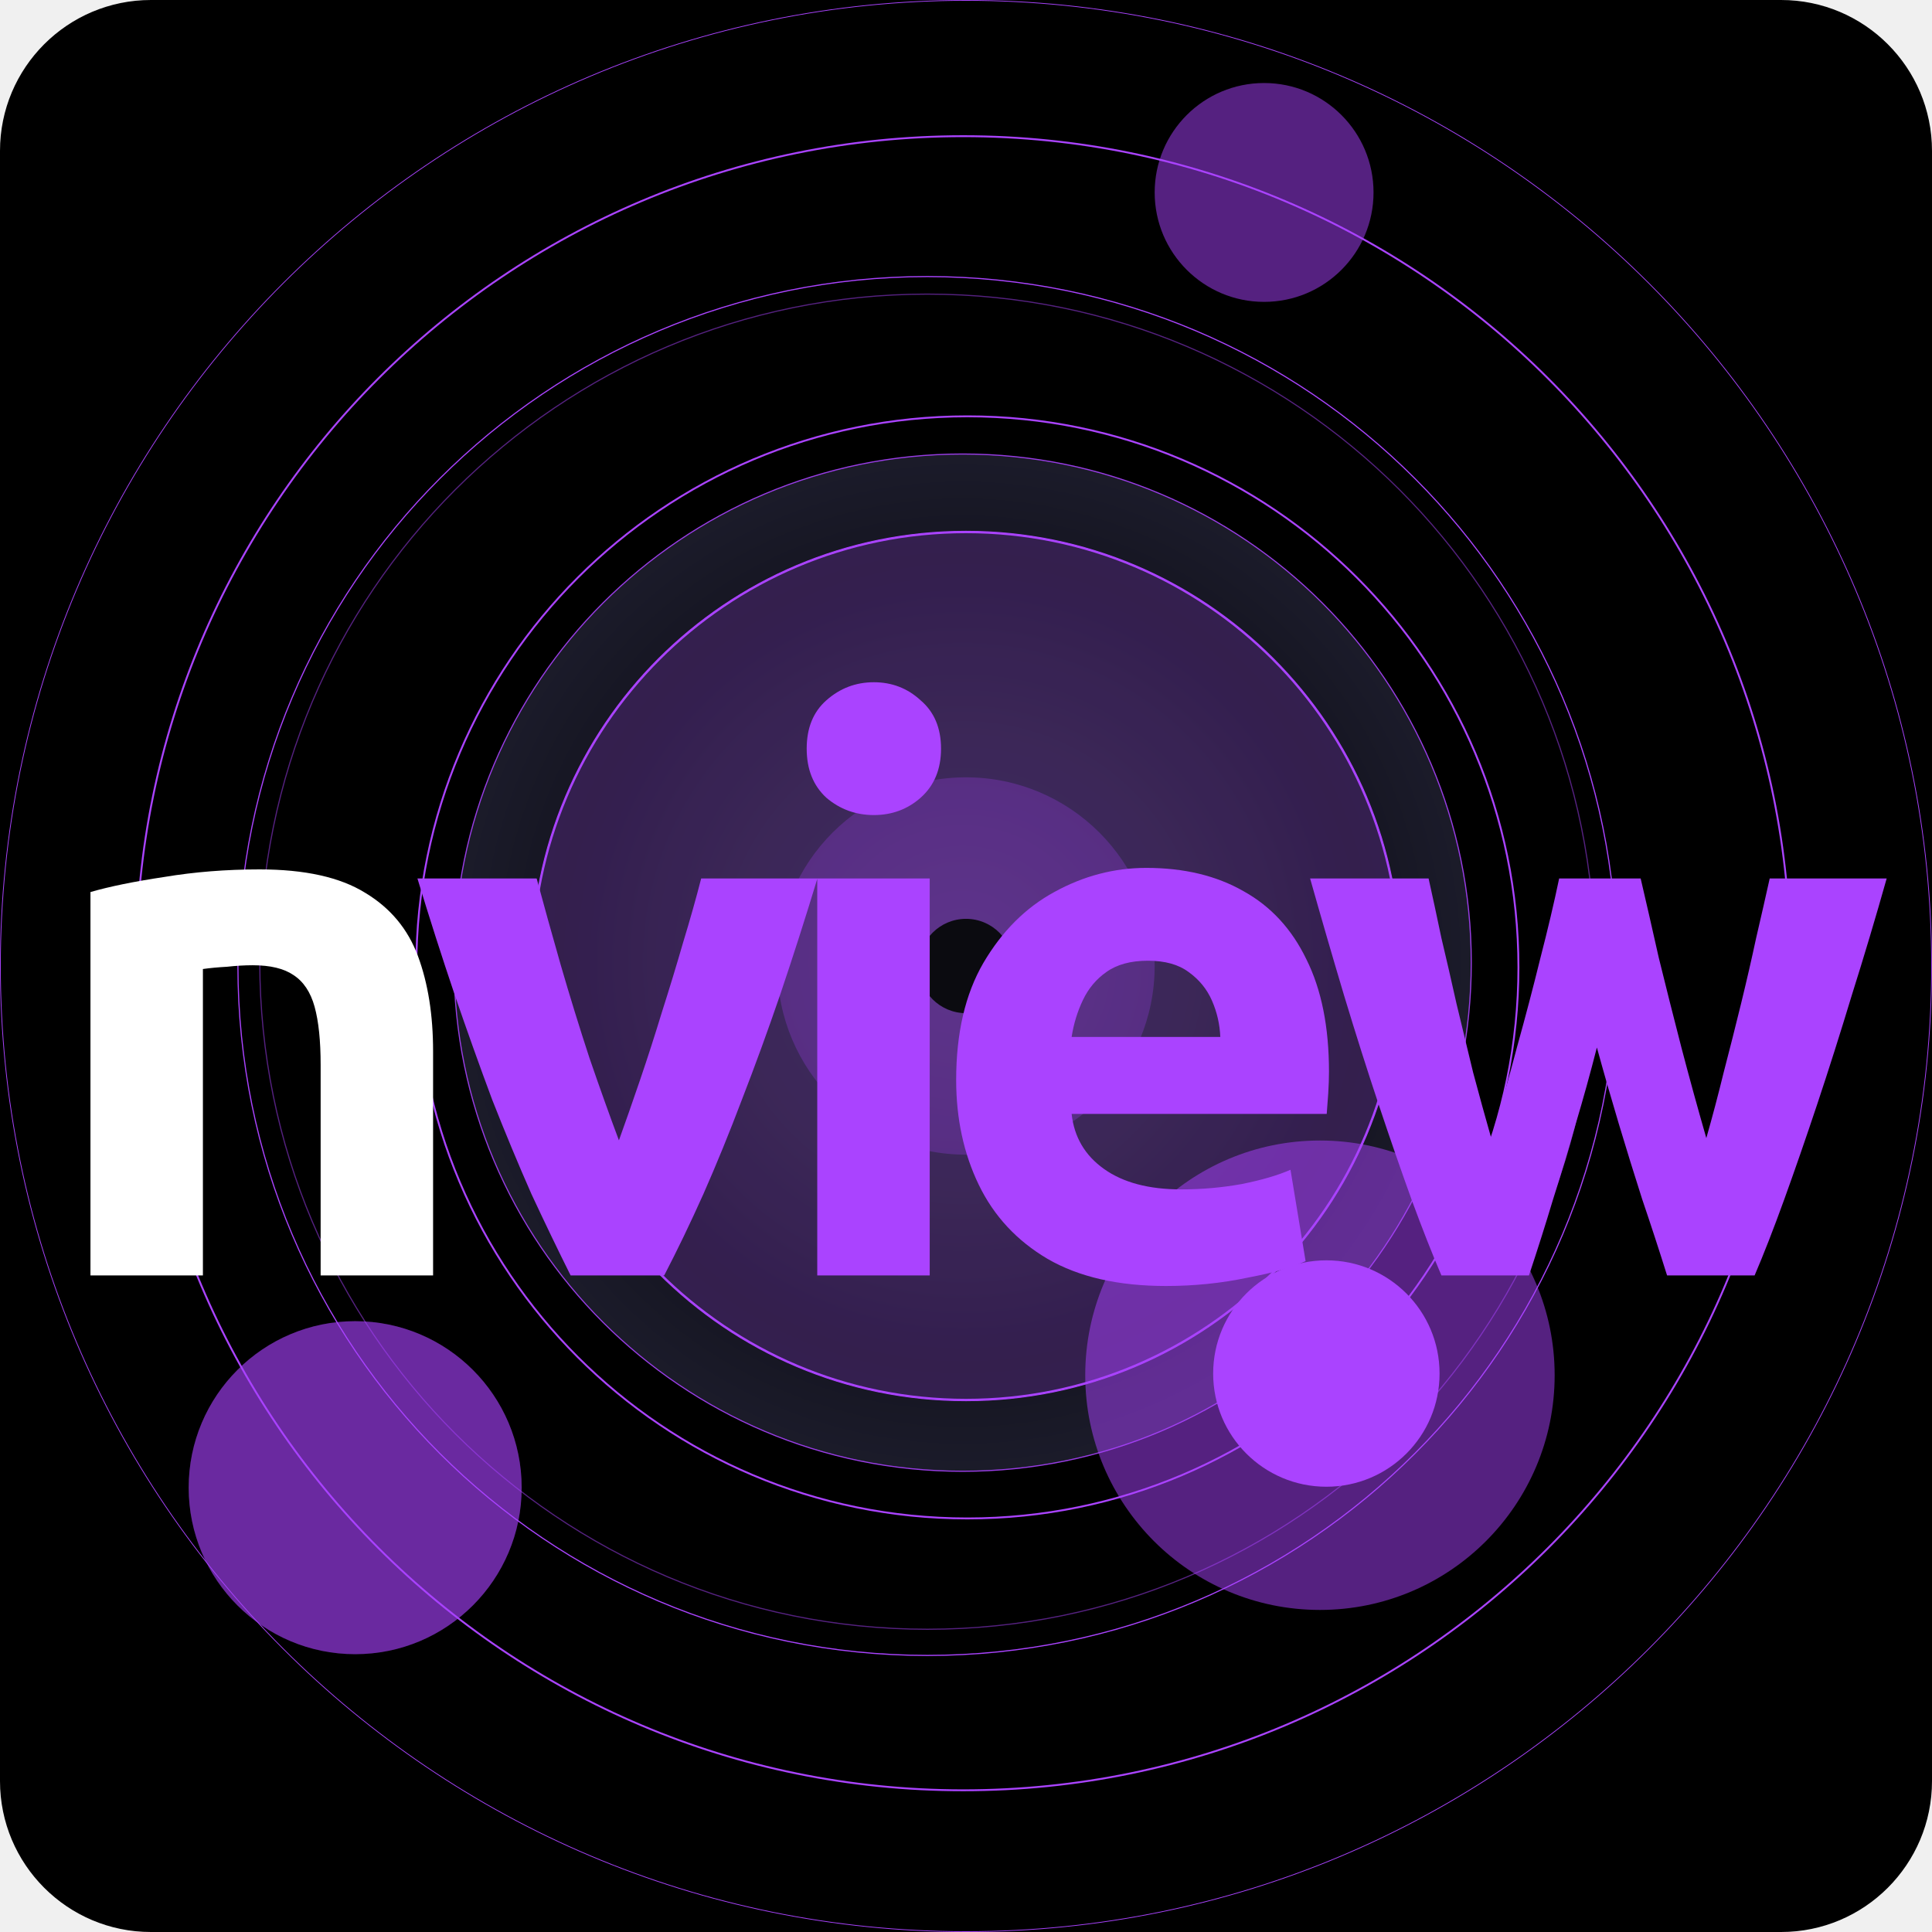
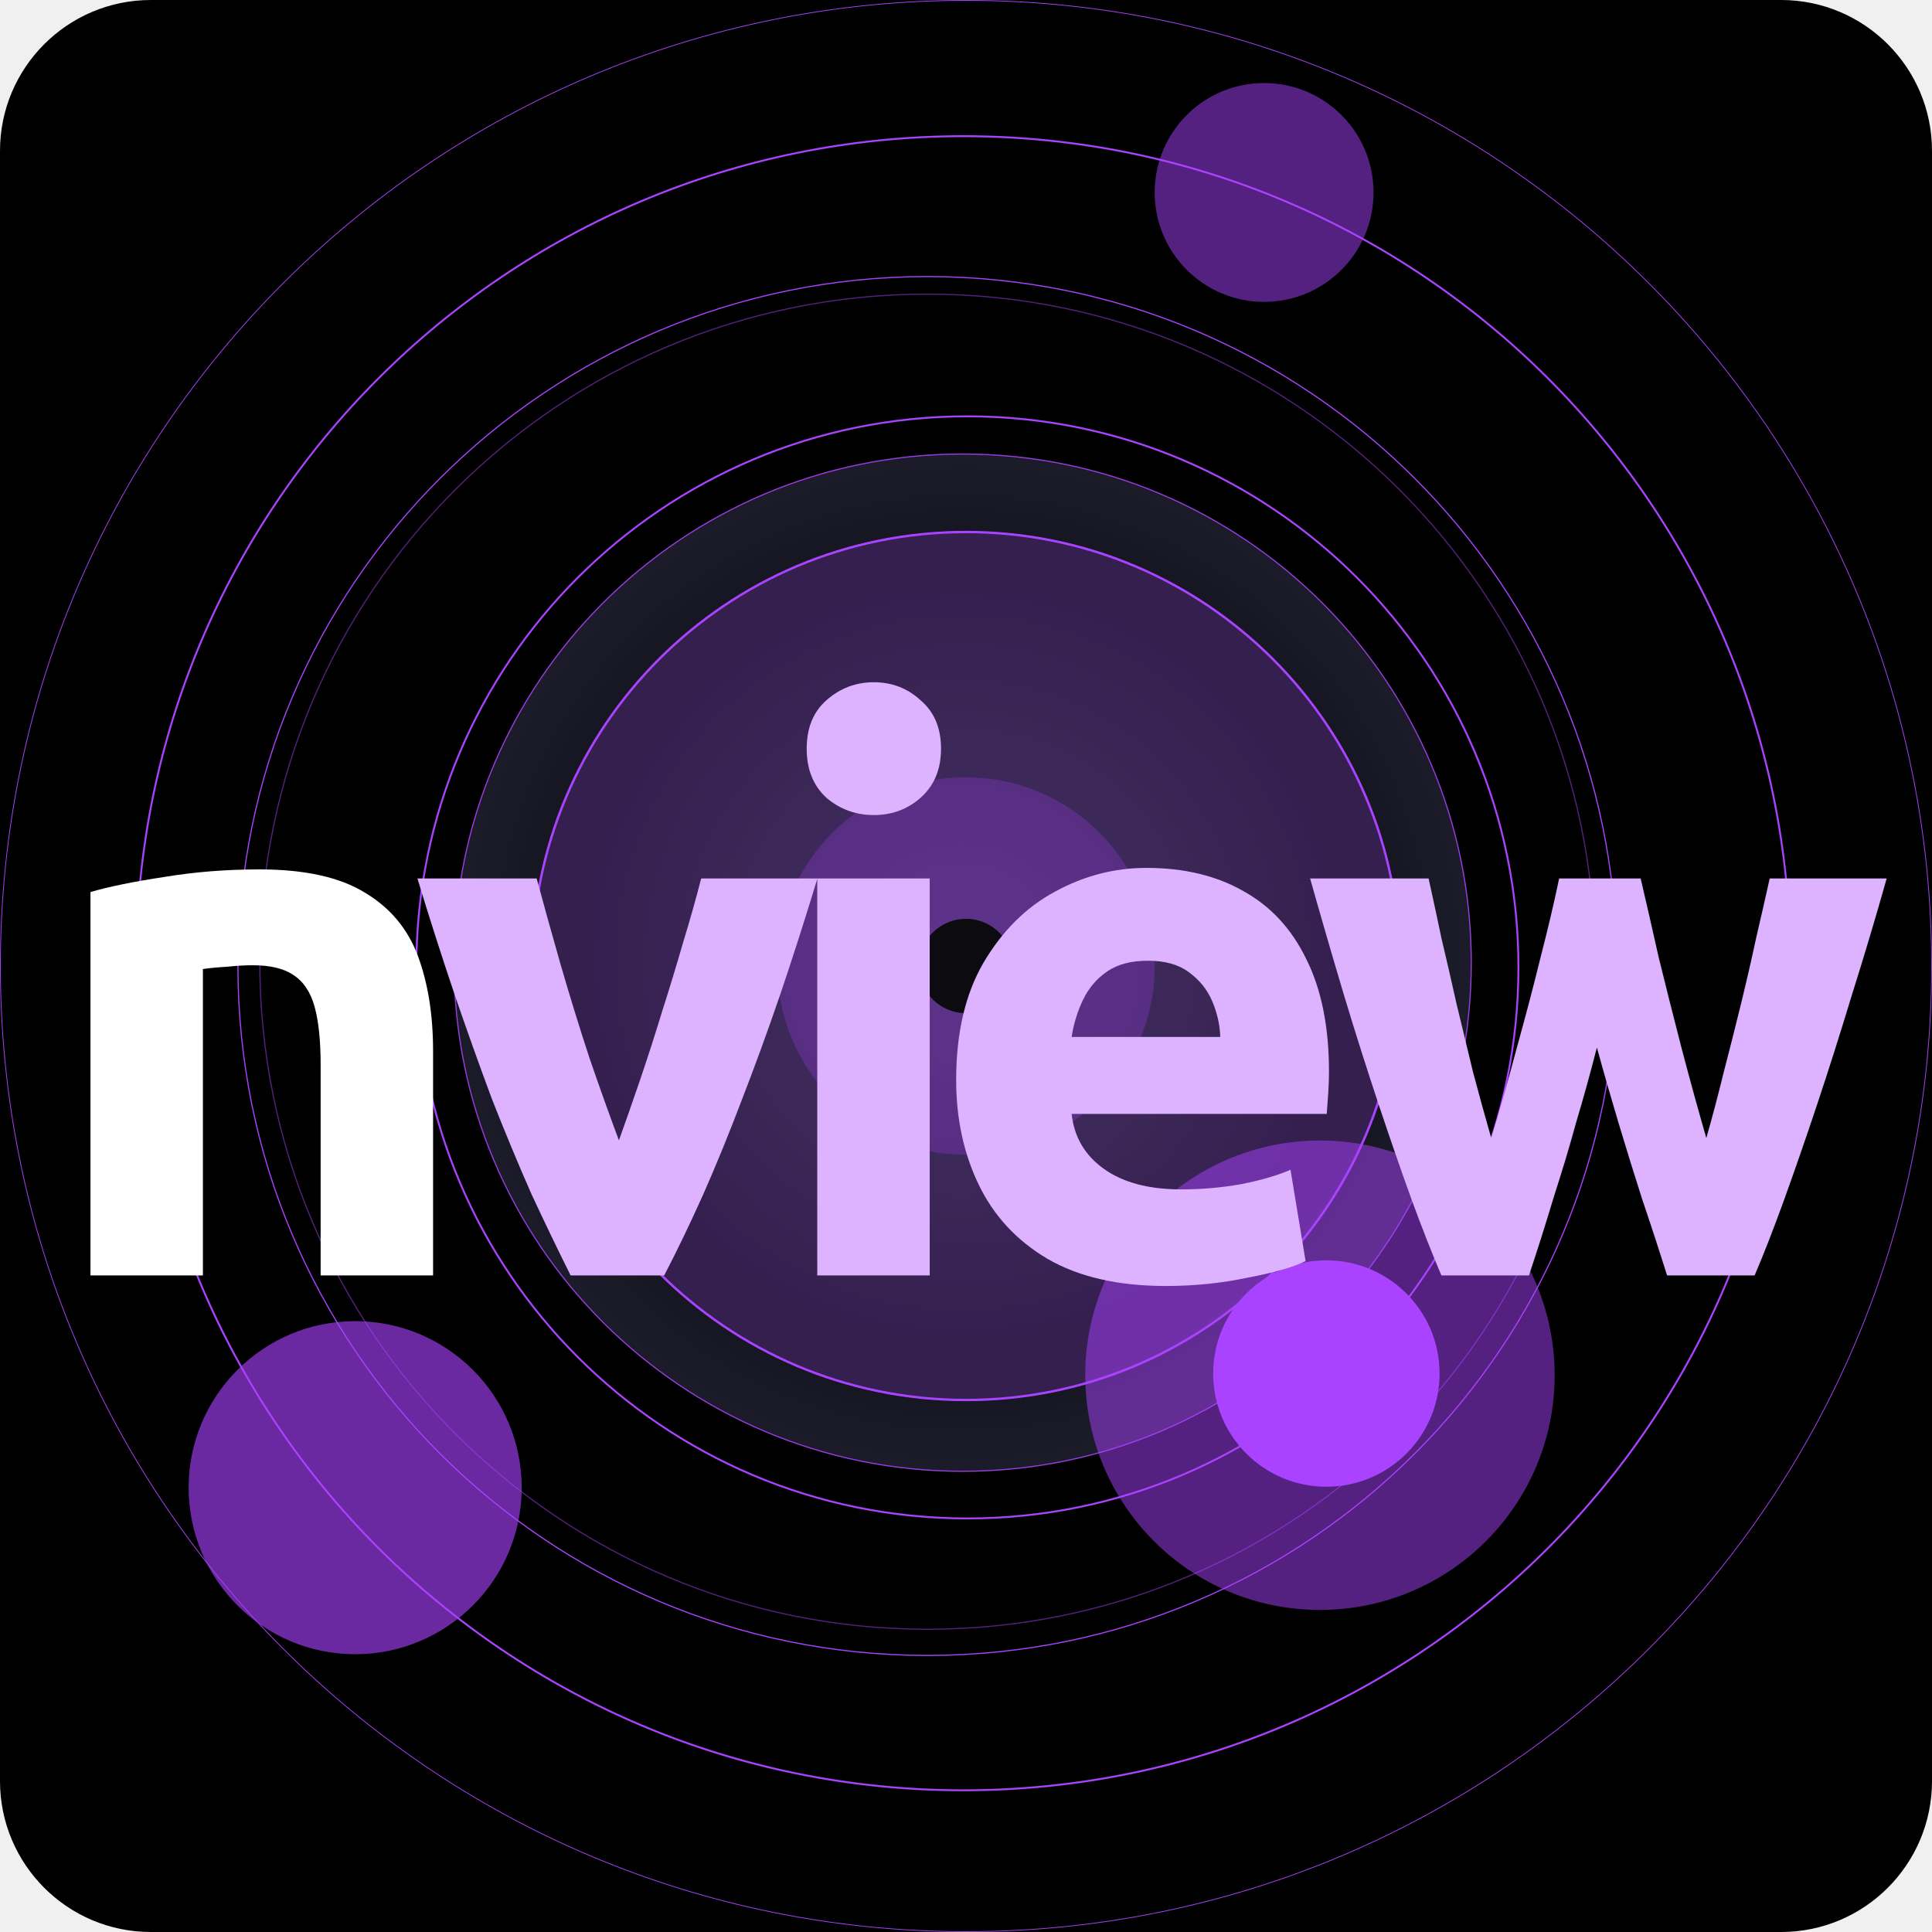
<svg xmlns="http://www.w3.org/2000/svg" width="1024" height="1024" viewBox="0 0 1024 1024" fill="none">
  <mask id="mask0_3327_78" style="mask-type:alpha" maskUnits="userSpaceOnUse" x="0" y="0" width="1024" height="1024">
    <rect width="1024" height="1024" fill="url(#paint0_linear_3327_78)" />
  </mask>
  <g mask="url(#mask0_3327_78)">
    <rect x="0.5" y="0.5" width="1023" height="1023" rx="79.5" fill="black" stroke="black" />
    <path d="M512 0.2C794.659 0.2 1023.8 229.341 1023.8 512C1023.8 794.659 794.659 1023.8 512 1023.8C229.341 1023.8 0.2 794.659 0.2 512C0.2 229.341 229.341 0.2 512 0.2Z" stroke="#AA43FF" stroke-width="0.4" />
    <path d="M510.537 72.18C752.635 72.18 948.894 268.44 948.894 510.537C948.894 752.635 752.635 948.894 510.537 948.894C268.44 948.894 72.18 752.635 72.18 510.537C72.18 268.44 268.44 72.18 510.537 72.18Z" fill="black" stroke="#AA43FF" />
    <path d="M491.52 146.585C693.332 146.585 856.934 310.187 856.935 512C856.935 713.812 693.332 877.415 491.52 877.415C289.707 877.414 126.105 713.812 126.105 512C126.106 310.187 289.707 146.586 491.52 146.585Z" fill="black" stroke="#AA43FF" stroke-width="0.6" />
    <path d="M491.52 863.543C686.934 863.543 845.348 705.129 845.348 509.714C845.348 314.3 686.934 155.886 491.52 155.886C296.106 155.886 137.691 314.3 137.691 509.714C137.691 705.129 296.106 863.543 491.52 863.543Z" stroke="#AA43FF" stroke-opacity="0.5" stroke-width="0.6" />
    <path d="M512.731 220.66C674.038 220.66 804.803 351.425 804.803 512.731C804.803 674.038 674.038 804.803 512.731 804.803C351.425 804.803 220.66 674.038 220.66 512.731C220.66 351.425 351.425 220.66 512.731 220.66Z" fill="black" stroke="#AA43FF" />
    <path opacity="0.9" d="M510.224 779.807C659.111 779.807 779.807 659.111 779.807 510.224C779.807 361.337 659.111 240.64 510.224 240.64C361.337 240.64 240.64 361.337 240.64 510.224C240.64 659.111 361.337 779.807 510.224 779.807Z" fill="url(#paint1_radial_3327_78)" stroke="#AA43FF" stroke-width="0.6" />
    <path d="M512 282.1C638.97 282.1 741.9 385.03 741.9 512C741.9 638.97 638.97 741.9 512 741.9C385.03 741.9 282.1 638.97 282.1 512C282.1 385.03 385.03 282.1 512 282.1Z" fill="#AA43FF" fill-opacity="0.2" stroke="#AA43FF" />
    <path d="M512 742.4C639.246 742.4 742.4 639.246 742.4 512C742.4 384.754 639.246 281.6 512 281.6C384.754 281.6 281.6 384.754 281.6 512C281.6 639.246 384.754 742.4 512 742.4Z" stroke="#AA43FF" stroke-width="0.5" />
    <path d="M276.5 788.5C276.5 837.239 236.989 876.75 188.25 876.75C139.511 876.75 100 837.239 100 788.5C100 739.761 139.511 700.25 188.25 700.25C236.989 700.25 276.5 739.761 276.5 788.5Z" fill="#AA43FF" fill-opacity="0.5" />
    <path d="M824 728.898C824 797.602 768.305 853.297 699.602 853.297C630.898 853.297 575.203 797.602 575.203 728.898C575.203 660.195 630.898 604.5 699.602 604.5C768.305 604.5 824 660.195 824 728.898Z" fill="#AA43FF" fill-opacity="0.5" />
    <path d="M728 102C728 134.033 702.033 160 670 160C637.967 160 612 134.033 612 102C612 69.968 637.967 44 670 44C702.033 44 728 69.968 728 102Z" fill="#AA43FF" fill-opacity="0.5" />
    <path d="M276.5 788.5C276.5 837.239 236.989 876.75 188.25 876.75C139.511 876.75 100 837.239 100 788.5C100 739.761 139.511 700.25 188.25 700.25C236.989 700.25 276.5 739.761 276.5 788.5Z" fill="#AA43FF" fill-opacity="0.25" />
    <path d="M612 512C612 567.228 567.228 612 512 612C456.772 612 412 567.228 412 512C412 456.772 456.772 412 512 412C567.228 412 612 456.772 612 512Z" fill="#AA43FF" fill-opacity="0.25" />
    <path d="M537 512C537 525.807 525.807 537 512 537C498.193 537 487 525.807 487 512C487 498.193 498.193 487 512 487C525.807 487 537 498.193 537 512Z" fill="#0B0B10" />
    <path d="M763 728C763 761.137 736.137 788 703 788C669.863 788 643 761.137 643 728C643 694.863 669.863 668 703 668C736.137 668 763 694.863 763 728Z" fill="#AA43FF" />
    <path d="M47.945 676V472.8C58.079 469.867 71.145 467.2 87.145 464.8C103.145 462.133 119.945 460.8 137.545 460.8C161.545 460.8 180.212 464.933 193.545 473.2C206.879 481.2 216.212 492.4 221.545 506.8C226.879 521.2 229.545 538 229.545 557.2V676H169.945V564.4C169.945 551.6 168.879 541.333 166.745 533.6C164.612 525.867 160.879 520.267 155.545 516.8C150.479 513.333 143.279 511.6 133.945 511.6C129.679 511.6 125.145 511.867 120.345 512.4C115.545 512.667 111.279 513.067 107.545 513.6V676H47.945Z" fill="white" />
-     <path d="M302.442 676C295.776 662.667 288.842 648.267 281.642 632.8C274.709 617.067 267.776 600.4 260.842 582.8C254.176 564.933 247.509 546.267 240.842 526.8C234.176 507.067 227.642 486.667 221.242 465.6H284.442C288.176 479.467 292.442 494.8 297.242 511.6C302.042 528.133 307.109 544.533 312.442 560.8C318.042 577.067 323.242 591.6 328.042 604.4C331.509 594.8 335.242 584.133 339.242 572.4C343.242 560.667 347.109 548.667 350.842 536.4C354.842 523.867 358.576 511.6 362.042 499.6C365.776 487.333 368.976 476 371.642 465.6H433.242C426.842 486.667 420.309 507.067 413.642 526.8C406.976 546.267 400.176 564.933 393.242 582.8C386.576 600.4 379.776 617.067 372.842 632.8C365.909 648.267 358.976 662.667 352.042 676H302.442ZM433.164 676V465.6H492.764V676H433.164ZM463.164 432C453.564 432 445.164 428.933 437.964 422.8C431.031 416.4 427.564 407.733 427.564 396.8C427.564 385.867 431.031 377.333 437.964 371.2C445.164 364.8 453.564 361.6 463.164 361.6C472.764 361.6 481.031 364.8 487.964 371.2C495.164 377.333 498.764 385.867 498.764 396.8C498.764 407.733 495.164 416.4 487.964 422.8C481.031 428.933 472.764 432 463.164 432ZM617.989 681.6C592.656 681.6 571.722 676.8 555.189 667.2C538.922 657.6 526.789 644.533 518.789 628C510.789 611.467 506.789 592.933 506.789 572.4C506.789 547.6 511.589 526.933 521.189 510.4C531.056 493.6 543.589 481.067 558.789 472.8C574.256 464.267 590.522 460 607.589 460C627.589 460 644.789 464.133 659.189 472.4C673.589 480.4 684.656 492.4 692.389 508.4C700.389 524.4 704.389 544.267 704.389 568C704.389 571.467 704.256 575.333 703.989 579.6C703.722 583.6 703.456 587.2 703.189 590.4H567.989C569.322 602.667 575.056 612.4 585.189 619.6C595.322 626.8 608.922 630.4 625.989 630.4C636.922 630.4 647.589 629.467 657.989 627.6C668.656 625.467 677.322 622.933 683.989 620L691.989 668.4C685.589 671.6 675.322 674.533 661.189 677.2C647.322 680.133 632.922 681.6 617.989 681.6ZM567.989 549.6H646.789C646.522 542.933 645.056 536.533 642.389 530.4C639.722 524.267 635.589 519.2 629.989 515.2C624.656 511.2 617.456 509.2 608.389 509.2C599.322 509.2 591.989 511.2 586.389 515.2C581.056 518.933 576.922 523.867 573.989 530C571.056 536.133 569.056 542.667 567.989 549.6ZM763.983 676C759.183 664.8 753.983 651.6 748.383 636.4C742.783 620.933 736.916 604 730.783 585.6C724.649 567.2 718.516 547.867 712.383 527.6C706.249 507.067 700.249 486.4 694.383 465.6H757.183C759.316 475.2 761.583 485.733 763.983 497.2C766.649 508.4 769.316 520 771.983 532C774.916 544 777.849 556.133 780.783 568.4C783.983 580.4 787.183 592 790.383 603.2C795.183 587.467 799.716 571.467 803.983 555.2C808.516 538.933 812.649 523.2 816.383 508C820.383 492.533 823.716 478.4 826.383 465.6H869.583C872.516 478.133 875.716 492.133 879.183 507.6C882.916 522.8 886.916 538.667 891.183 555.2C895.449 571.467 899.849 587.467 904.383 603.2C907.583 592 910.649 580.4 913.583 568.4C916.783 556.133 919.849 544 922.783 532C925.716 520 928.383 508.4 930.783 497.2C933.449 485.733 935.849 475.2 937.983 465.6H999.983C994.116 486.4 987.983 506.933 981.583 527.2C975.449 547.467 969.316 566.8 963.183 585.2C957.049 603.6 951.183 620.533 945.583 636C939.983 651.467 934.783 664.8 929.983 676H883.583C879.316 662.4 874.916 648.933 870.383 635.6C866.116 622.267 861.983 608.933 857.983 595.6C853.983 582.267 850.116 568.8 846.383 555.2C842.916 568.8 839.183 582.267 835.183 595.6C831.449 608.933 827.449 622.267 823.183 635.6C819.183 648.933 814.916 662.4 810.383 676H763.983Z" fill="#AA43FF" />
+     <path d="M302.442 676C295.776 662.667 288.842 648.267 281.642 632.8C274.709 617.067 267.776 600.4 260.842 582.8C254.176 564.933 247.509 546.267 240.842 526.8C234.176 507.067 227.642 486.667 221.242 465.6H284.442C288.176 479.467 292.442 494.8 297.242 511.6C302.042 528.133 307.109 544.533 312.442 560.8C318.042 577.067 323.242 591.6 328.042 604.4C331.509 594.8 335.242 584.133 339.242 572.4C343.242 560.667 347.109 548.667 350.842 536.4C354.842 523.867 358.576 511.6 362.042 499.6C365.776 487.333 368.976 476 371.642 465.6H433.242C426.842 486.667 420.309 507.067 413.642 526.8C406.976 546.267 400.176 564.933 393.242 582.8C386.576 600.4 379.776 617.067 372.842 632.8C365.909 648.267 358.976 662.667 352.042 676H302.442ZM433.164 676V465.6H492.764V676H433.164ZM463.164 432C453.564 432 445.164 428.933 437.964 422.8C431.031 416.4 427.564 407.733 427.564 396.8C427.564 385.867 431.031 377.333 437.964 371.2C445.164 364.8 453.564 361.6 463.164 361.6C472.764 361.6 481.031 364.8 487.964 371.2C495.164 377.333 498.764 385.867 498.764 396.8C498.764 407.733 495.164 416.4 487.964 422.8C481.031 428.933 472.764 432 463.164 432ZM617.989 681.6C592.656 681.6 571.722 676.8 555.189 667.2C538.922 657.6 526.789 644.533 518.789 628C510.789 611.467 506.789 592.933 506.789 572.4C506.789 547.6 511.589 526.933 521.189 510.4C531.056 493.6 543.589 481.067 558.789 472.8C574.256 464.267 590.522 460 607.589 460C627.589 460 644.789 464.133 659.189 472.4C673.589 480.4 684.656 492.4 692.389 508.4C700.389 524.4 704.389 544.267 704.389 568C704.389 571.467 704.256 575.333 703.989 579.6C703.722 583.6 703.456 587.2 703.189 590.4H567.989C569.322 602.667 575.056 612.4 585.189 619.6C595.322 626.8 608.922 630.4 625.989 630.4C636.922 630.4 647.589 629.467 657.989 627.6C668.656 625.467 677.322 622.933 683.989 620L691.989 668.4C685.589 671.6 675.322 674.533 661.189 677.2C647.322 680.133 632.922 681.6 617.989 681.6ZM567.989 549.6H646.789C646.522 542.933 645.056 536.533 642.389 530.4C639.722 524.267 635.589 519.2 629.989 515.2C624.656 511.2 617.456 509.2 608.389 509.2C599.322 509.2 591.989 511.2 586.389 515.2C581.056 518.933 576.922 523.867 573.989 530C571.056 536.133 569.056 542.667 567.989 549.6ZM763.983 676C759.183 664.8 753.983 651.6 748.383 636.4C742.783 620.933 736.916 604 730.783 585.6C724.649 567.2 718.516 547.867 712.383 527.6C706.249 507.067 700.249 486.4 694.383 465.6H757.183C759.316 475.2 761.583 485.733 763.983 497.2C766.649 508.4 769.316 520 771.983 532C774.916 544 777.849 556.133 780.783 568.4C783.983 580.4 787.183 592 790.383 603.2C795.183 587.467 799.716 571.467 803.983 555.2C808.516 538.933 812.649 523.2 816.383 508C820.383 492.533 823.716 478.4 826.383 465.6H869.583C872.516 478.133 875.716 492.133 879.183 507.6C882.916 522.8 886.916 538.667 891.183 555.2C895.449 571.467 899.849 587.467 904.383 603.2C907.583 592 910.649 580.4 913.583 568.4C916.783 556.133 919.849 544 922.783 532C925.716 520 928.383 508.4 930.783 497.2C933.449 485.733 935.849 475.2 937.983 465.6H999.983C994.116 486.4 987.983 506.933 981.583 527.2C975.449 547.467 969.316 566.8 963.183 585.2C957.049 603.6 951.183 620.533 945.583 636C939.983 651.467 934.783 664.8 929.983 676H883.583C879.316 662.4 874.916 648.933 870.383 635.6C866.116 622.267 861.983 608.933 857.983 595.6C853.983 582.267 850.116 568.8 846.383 555.2C842.916 568.8 839.183 582.267 835.183 595.6C831.449 608.933 827.449 622.267 823.183 635.6C819.183 648.933 814.916 662.4 810.383 676H763.983Z" fill="#DDB3FF" />
  </g>
  <defs>
    <linearGradient id="paint0_linear_3327_78" x1="512" y1="0" x2="512" y2="1024" gradientUnits="userSpaceOnUse">
      <stop offset="0.192" stop-color="#1E1E2E" />
      <stop offset="1" stop-color="#0B0B10" />
    </linearGradient>
    <radialGradient id="paint1_radial_3327_78" cx="0" cy="0" r="1" gradientUnits="userSpaceOnUse" gradientTransform="translate(510.224 510.224) scale(269.584)">
      <stop stop-color="#313244" />
      <stop offset="0.8" stop-color="#181825" />
      <stop offset="1" stop-color="#1E1E2E" />
    </radialGradient>
  </defs>
</svg>
